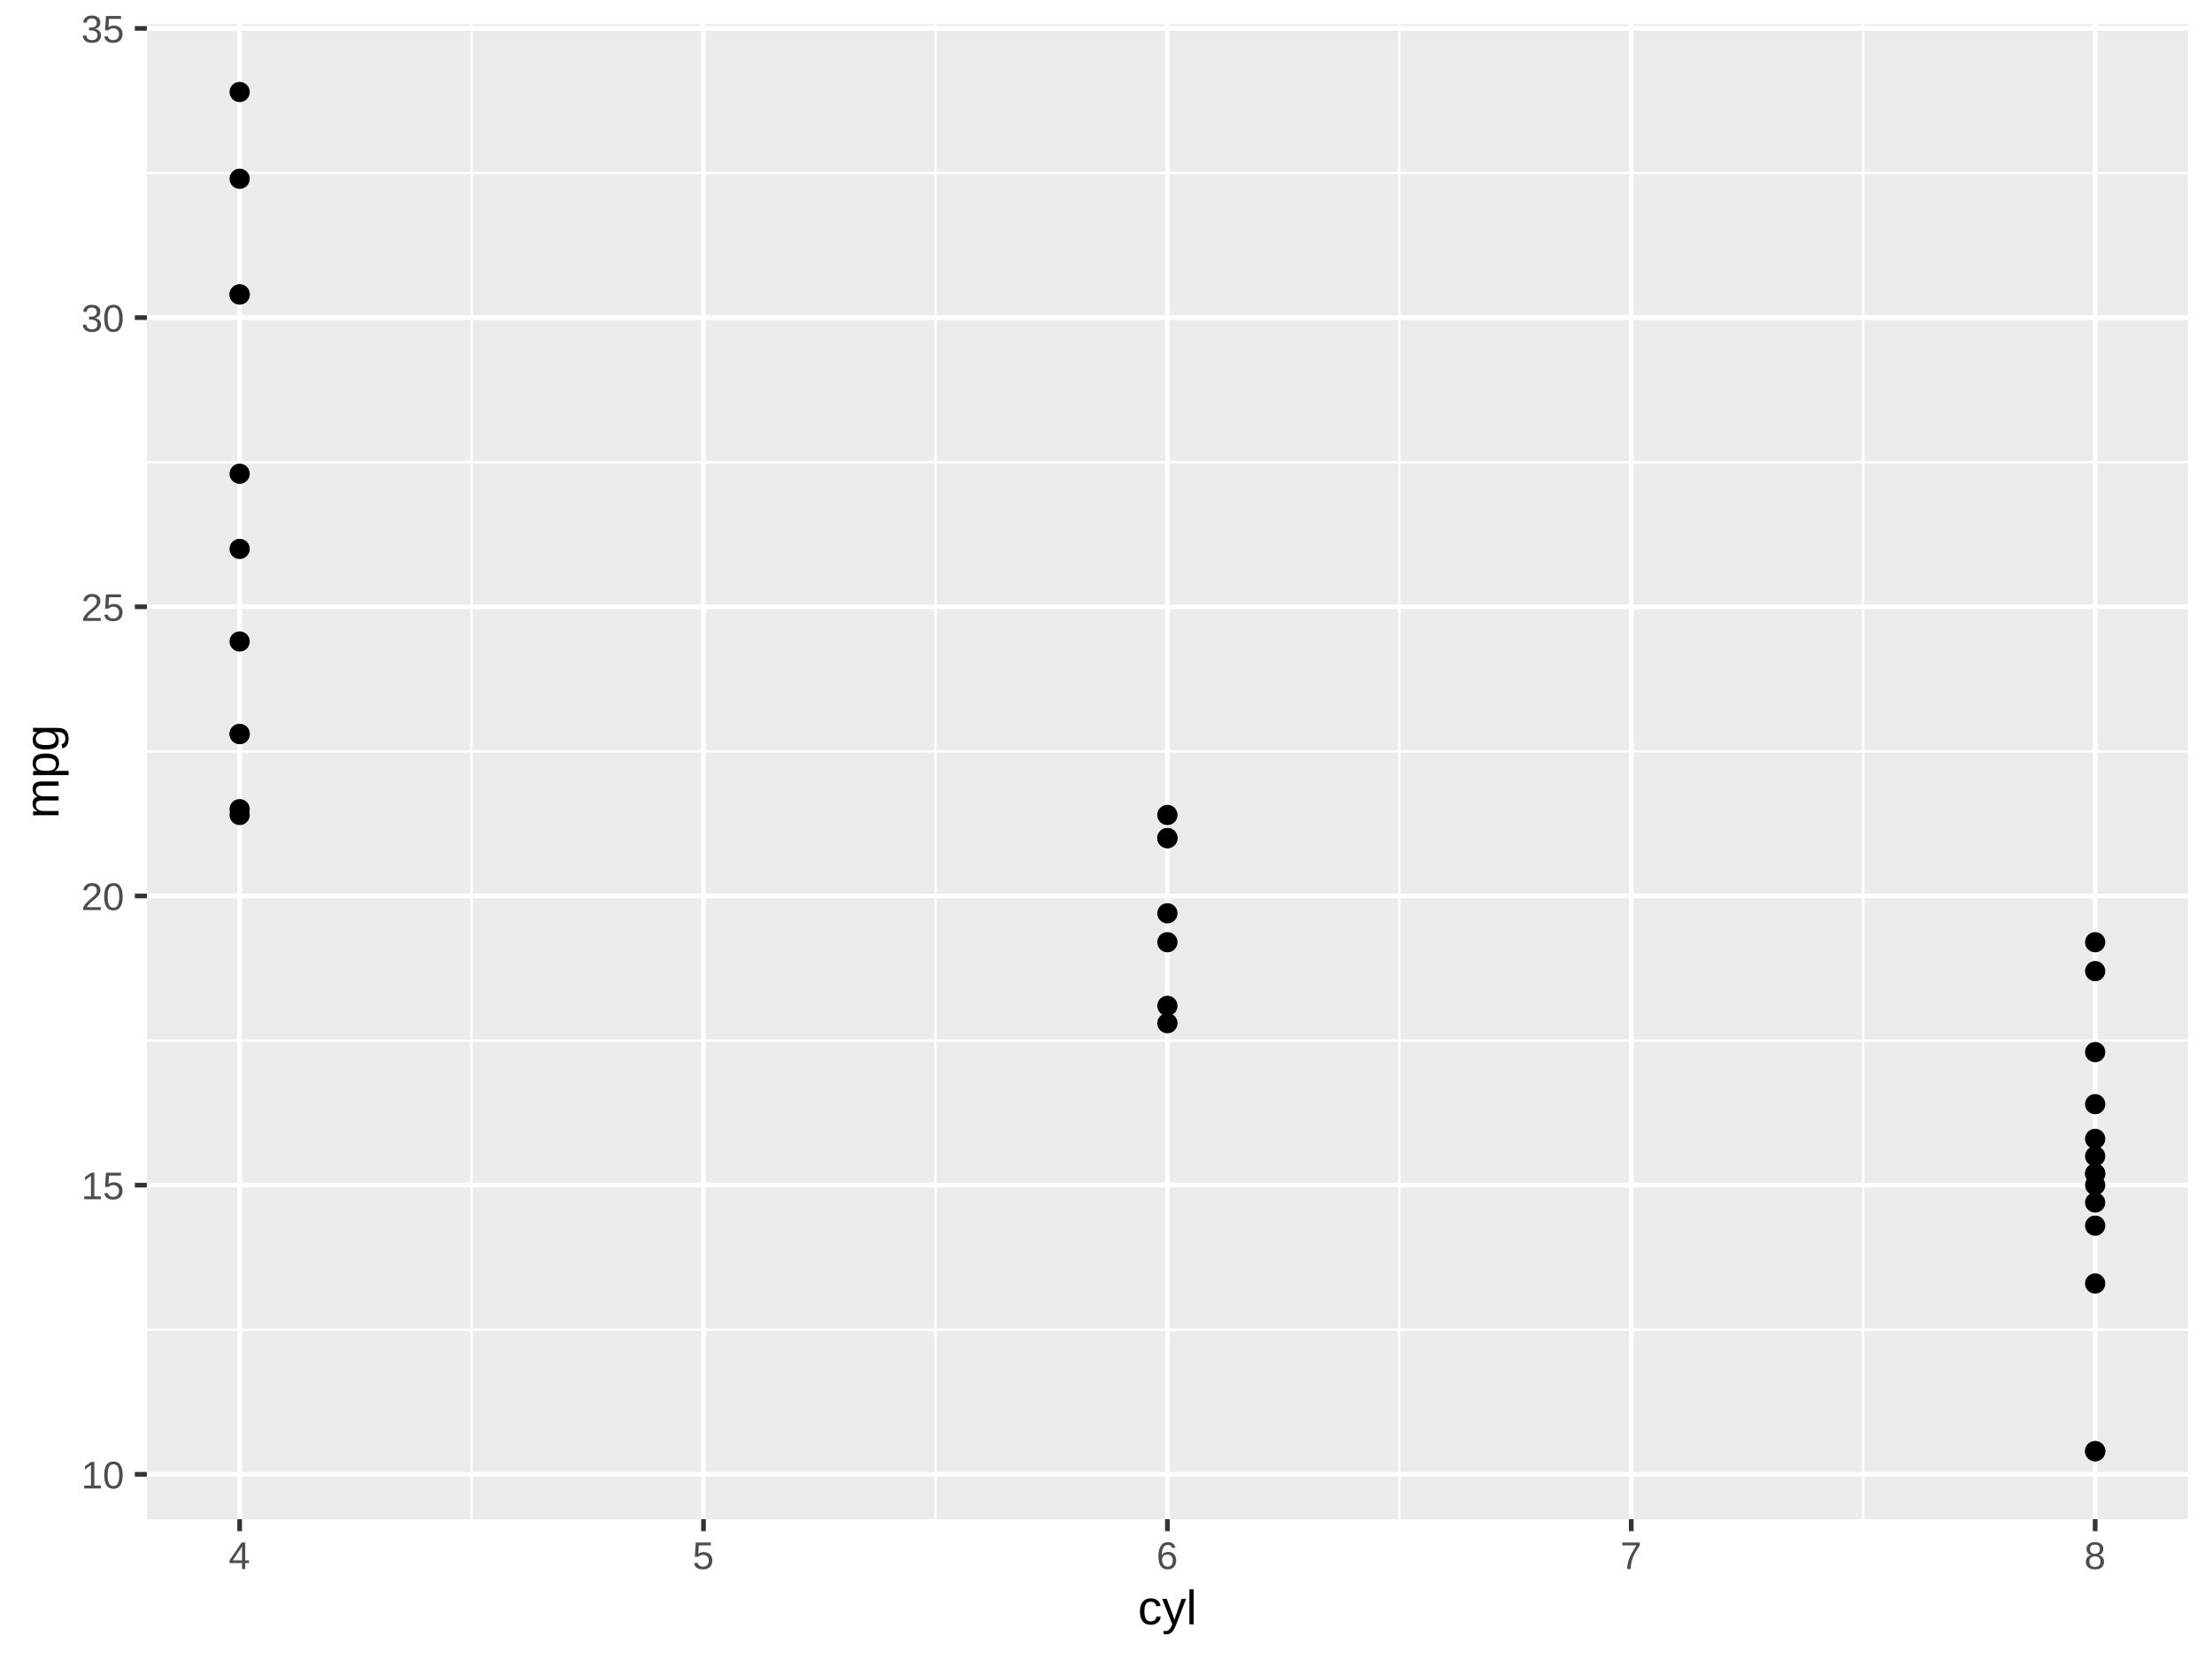
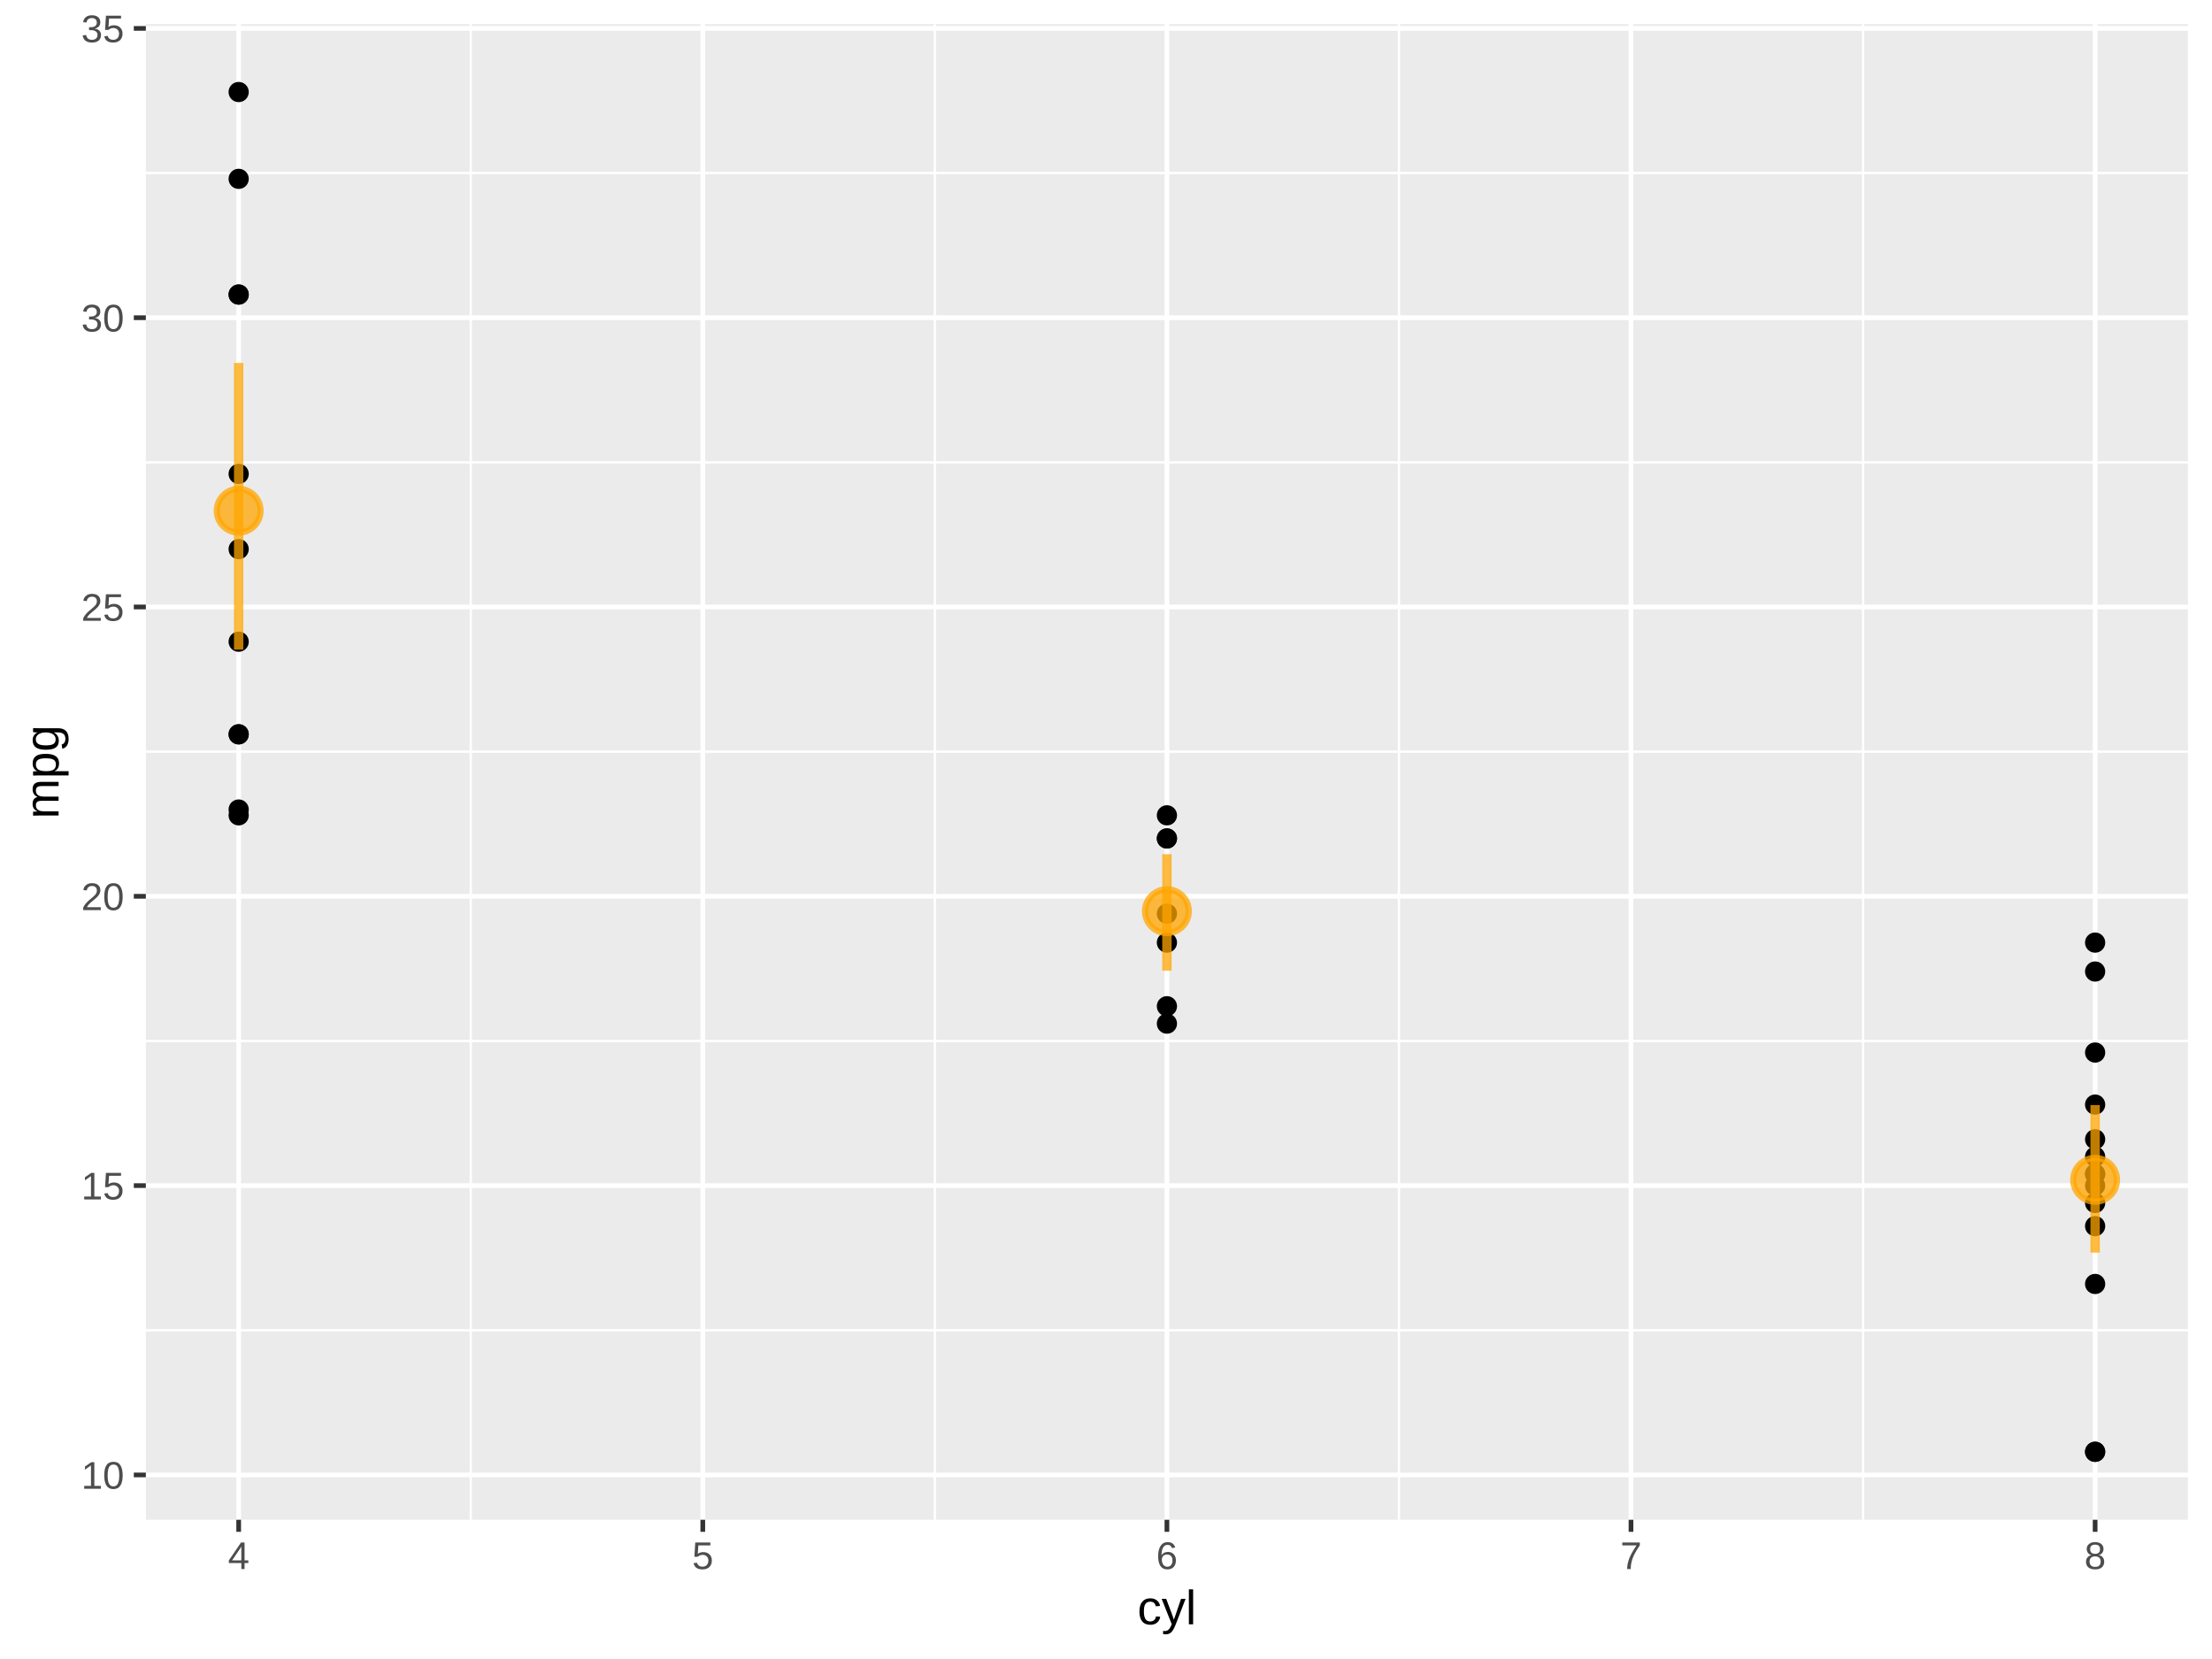
<svg xmlns="http://www.w3.org/2000/svg" viewBox="0 0 504.00 378.00">
  <defs>
    <style type="text/css">
    line, polyline, polygon, path, rect, circle {
      fill: none;
      stroke: #000000;
      stroke-linecap: round;
      stroke-linejoin: round;
      stroke-miterlimit: 10.00;
    }
  </style>
  </defs>
  <rect width="100%" height="100%" style="stroke: none; fill: none;" />
  <rect x="0" y="0.00" width="504.00" height="378.00" style="stroke-width: 1.07; stroke: #FFFFFF; fill: #FFFFFF;" />
  <defs>
-     <clipPath id="cpMzMuNDZ8NDk4LjUyfDM0Ni4xNHw1LjQ4">
-       <rect x="33.46" y="5.48" width="465.06" height="340.66" />
+     <clipPath id="cpMzMuMjN8NDk4LjUyfDM0Ni4yOHw1LjQ4">
+       <rect x="33.23" y="5.48" width="465.29" height="340.80" />
    </clipPath>
  </defs>
-   <rect x="33.46" y="5.48" width="465.06" height="340.66" style="stroke-width: 1.07; stroke: none; fill: #EBEBEB;" clip-path="url(#cpMzMuNDZ8NDk4LjUyfDM0Ni4xNHw1LjQ4)" />
-   <polyline points="33.46,302.98 498.52,302.98 " style="stroke-width: 0.53; stroke: #FFFFFF; stroke-linecap: butt;" clip-path="url(#cpMzMuNDZ8NDk4LjUyfDM0Ni4xNHw1LjQ4)" />
-   <polyline points="33.46,237.09 498.52,237.09 " style="stroke-width: 0.53; stroke: #FFFFFF; stroke-linecap: butt;" clip-path="url(#cpMzMuNDZ8NDk4LjUyfDM0Ni4xNHw1LjQ4)" />
-   <polyline points="33.46,171.20 498.52,171.20 " style="stroke-width: 0.53; stroke: #FFFFFF; stroke-linecap: butt;" clip-path="url(#cpMzMuNDZ8NDk4LjUyfDM0Ni4xNHw1LjQ4)" />
-   <polyline points="33.46,105.30 498.52,105.30 " style="stroke-width: 0.53; stroke: #FFFFFF; stroke-linecap: butt;" clip-path="url(#cpMzMuNDZ8NDk4LjUyfDM0Ni4xNHw1LjQ4)" />
-   <polyline points="33.46,39.41 498.52,39.41 " style="stroke-width: 0.53; stroke: #FFFFFF; stroke-linecap: butt;" clip-path="url(#cpMzMuNDZ8NDk4LjUyfDM0Ni4xNHw1LjQ4)" />
-   <polyline points="107.44,346.14 107.44,5.48 " style="stroke-width: 0.53; stroke: #FFFFFF; stroke-linecap: butt;" clip-path="url(#cpMzMuNDZ8NDk4LjUyfDM0Ni4xNHw1LjQ4)" />
-   <polyline points="213.14,346.14 213.14,5.48 " style="stroke-width: 0.53; stroke: #FFFFFF; stroke-linecap: butt;" clip-path="url(#cpMzMuNDZ8NDk4LjUyfDM0Ni4xNHw1LjQ4)" />
-   <polyline points="318.84,346.14 318.84,5.48 " style="stroke-width: 0.53; stroke: #FFFFFF; stroke-linecap: butt;" clip-path="url(#cpMzMuNDZ8NDk4LjUyfDM0Ni4xNHw1LjQ4)" />
-   <polyline points="424.53,346.14 424.53,5.48 " style="stroke-width: 0.53; stroke: #FFFFFF; stroke-linecap: butt;" clip-path="url(#cpMzMuNDZ8NDk4LjUyfDM0Ni4xNHw1LjQ4)" />
-   <polyline points="33.46,335.92 498.52,335.92 " style="stroke-width: 1.07; stroke: #FFFFFF; stroke-linecap: butt;" clip-path="url(#cpMzMuNDZ8NDk4LjUyfDM0Ni4xNHw1LjQ4)" />
-   <polyline points="33.46,270.03 498.52,270.03 " style="stroke-width: 1.07; stroke: #FFFFFF; stroke-linecap: butt;" clip-path="url(#cpMzMuNDZ8NDk4LjUyfDM0Ni4xNHw1LjQ4)" />
-   <polyline points="33.46,204.14 498.52,204.14 " style="stroke-width: 1.07; stroke: #FFFFFF; stroke-linecap: butt;" clip-path="url(#cpMzMuNDZ8NDk4LjUyfDM0Ni4xNHw1LjQ4)" />
-   <polyline points="33.46,138.25 498.52,138.25 " style="stroke-width: 1.07; stroke: #FFFFFF; stroke-linecap: butt;" clip-path="url(#cpMzMuNDZ8NDk4LjUyfDM0Ni4xNHw1LjQ4)" />
-   <polyline points="33.46,72.36 498.52,72.36 " style="stroke-width: 1.07; stroke: #FFFFFF; stroke-linecap: butt;" clip-path="url(#cpMzMuNDZ8NDk4LjUyfDM0Ni4xNHw1LjQ4)" />
-   <polyline points="33.46,6.47 498.52,6.47 " style="stroke-width: 1.07; stroke: #FFFFFF; stroke-linecap: butt;" clip-path="url(#cpMzMuNDZ8NDk4LjUyfDM0Ni4xNHw1LjQ4)" />
-   <polyline points="54.60,346.14 54.60,5.48 " style="stroke-width: 1.07; stroke: #FFFFFF; stroke-linecap: butt;" clip-path="url(#cpMzMuNDZ8NDk4LjUyfDM0Ni4xNHw1LjQ4)" />
-   <polyline points="160.29,346.14 160.29,5.48 " style="stroke-width: 1.07; stroke: #FFFFFF; stroke-linecap: butt;" clip-path="url(#cpMzMuNDZ8NDk4LjUyfDM0Ni4xNHw1LjQ4)" />
-   <polyline points="265.99,346.14 265.99,5.48 " style="stroke-width: 1.07; stroke: #FFFFFF; stroke-linecap: butt;" clip-path="url(#cpMzMuNDZ8NDk4LjUyfDM0Ni4xNHw1LjQ4)" />
-   <polyline points="371.68,346.14 371.68,5.48 " style="stroke-width: 1.07; stroke: #FFFFFF; stroke-linecap: butt;" clip-path="url(#cpMzMuNDZ8NDk4LjUyfDM0Ni4xNHw1LjQ4)" />
-   <polyline points="477.38,346.14 477.38,5.48 " style="stroke-width: 1.07; stroke: #FFFFFF; stroke-linecap: butt;" clip-path="url(#cpMzMuNDZ8NDk4LjUyfDM0Ni4xNHw1LjQ4)" />
-   <circle cx="265.99" cy="190.96" r="1.95" style="stroke-width: 0.71; fill: #000000;" clip-path="url(#cpMzMuNDZ8NDk4LjUyfDM0Ni4xNHw1LjQ4)" />
-   <circle cx="265.99" cy="190.96" r="1.95" style="stroke-width: 0.71; fill: #000000;" clip-path="url(#cpMzMuNDZ8NDk4LjUyfDM0Ni4xNHw1LjQ4)" />
-   <circle cx="54.60" cy="167.24" r="1.95" style="stroke-width: 0.71; fill: #000000;" clip-path="url(#cpMzMuNDZ8NDk4LjUyfDM0Ni4xNHw1LjQ4)" />
-   <circle cx="265.99" cy="185.69" r="1.95" style="stroke-width: 0.71; fill: #000000;" clip-path="url(#cpMzMuNDZ8NDk4LjUyfDM0Ni4xNHw1LjQ4)" />
-   <circle cx="477.38" cy="221.27" r="1.95" style="stroke-width: 0.71; fill: #000000;" clip-path="url(#cpMzMuNDZ8NDk4LjUyfDM0Ni4xNHw1LjQ4)" />
-   <circle cx="265.99" cy="229.18" r="1.95" style="stroke-width: 0.71; fill: #000000;" clip-path="url(#cpMzMuNDZ8NDk4LjUyfDM0Ni4xNHw1LjQ4)" />
-   <circle cx="477.38" cy="279.26" r="1.95" style="stroke-width: 0.71; fill: #000000;" clip-path="url(#cpMzMuNDZ8NDk4LjUyfDM0Ni4xNHw1LjQ4)" />
-   <circle cx="54.60" cy="146.16" r="1.95" style="stroke-width: 0.71; fill: #000000;" clip-path="url(#cpMzMuNDZ8NDk4LjUyfDM0Ni4xNHw1LjQ4)" />
-   <circle cx="54.60" cy="167.24" r="1.95" style="stroke-width: 0.71; fill: #000000;" clip-path="url(#cpMzMuNDZ8NDk4LjUyfDM0Ni4xNHw1LjQ4)" />
-   <circle cx="265.99" cy="214.68" r="1.95" style="stroke-width: 0.71; fill: #000000;" clip-path="url(#cpMzMuNDZ8NDk4LjUyfDM0Ni4xNHw1LjQ4)" />
-   <circle cx="265.99" cy="233.13" r="1.95" style="stroke-width: 0.71; fill: #000000;" clip-path="url(#cpMzMuNDZ8NDk4LjUyfDM0Ni4xNHw1LjQ4)" />
-   <circle cx="477.38" cy="251.58" r="1.95" style="stroke-width: 0.71; fill: #000000;" clip-path="url(#cpMzMuNDZ8NDk4LjUyfDM0Ni4xNHw1LjQ4)" />
-   <circle cx="477.38" cy="239.72" r="1.95" style="stroke-width: 0.71; fill: #000000;" clip-path="url(#cpMzMuNDZ8NDk4LjUyfDM0Ni4xNHw1LjQ4)" />
-   <circle cx="477.38" cy="267.40" r="1.95" style="stroke-width: 0.71; fill: #000000;" clip-path="url(#cpMzMuNDZ8NDk4LjUyfDM0Ni4xNHw1LjQ4)" />
-   <circle cx="477.38" cy="330.65" r="1.95" style="stroke-width: 0.71; fill: #000000;" clip-path="url(#cpMzMuNDZ8NDk4LjUyfDM0Ni4xNHw1LjQ4)" />
-   <circle cx="477.38" cy="330.65" r="1.95" style="stroke-width: 0.71; fill: #000000;" clip-path="url(#cpMzMuNDZ8NDk4LjUyfDM0Ni4xNHw1LjQ4)" />
-   <circle cx="477.38" cy="273.99" r="1.95" style="stroke-width: 0.71; fill: #000000;" clip-path="url(#cpMzMuNDZ8NDk4LjUyfDM0Ni4xNHw1LjQ4)" />
-   <circle cx="54.60" cy="40.73" r="1.95" style="stroke-width: 0.71; fill: #000000;" clip-path="url(#cpMzMuNDZ8NDk4LjUyfDM0Ni4xNHw1LjQ4)" />
-   <circle cx="54.60" cy="67.09" r="1.95" style="stroke-width: 0.71; fill: #000000;" clip-path="url(#cpMzMuNDZ8NDk4LjUyfDM0Ni4xNHw1LjQ4)" />
-   <circle cx="54.60" cy="20.96" r="1.95" style="stroke-width: 0.71; fill: #000000;" clip-path="url(#cpMzMuNDZ8NDk4LjUyfDM0Ni4xNHw1LjQ4)" />
-   <circle cx="54.60" cy="184.37" r="1.95" style="stroke-width: 0.71; fill: #000000;" clip-path="url(#cpMzMuNDZ8NDk4LjUyfDM0Ni4xNHw1LjQ4)" />
-   <circle cx="477.38" cy="263.44" r="1.95" style="stroke-width: 0.71; fill: #000000;" clip-path="url(#cpMzMuNDZ8NDk4LjUyfDM0Ni4xNHw1LjQ4)" />
-   <circle cx="477.38" cy="267.40" r="1.95" style="stroke-width: 0.71; fill: #000000;" clip-path="url(#cpMzMuNDZ8NDk4LjUyfDM0Ni4xNHw1LjQ4)" />
-   <circle cx="477.38" cy="292.44" r="1.95" style="stroke-width: 0.71; fill: #000000;" clip-path="url(#cpMzMuNDZ8NDk4LjUyfDM0Ni4xNHw1LjQ4)" />
-   <circle cx="477.38" cy="214.68" r="1.95" style="stroke-width: 0.71; fill: #000000;" clip-path="url(#cpMzMuNDZ8NDk4LjUyfDM0Ni4xNHw1LjQ4)" />
-   <circle cx="54.60" cy="107.94" r="1.95" style="stroke-width: 0.71; fill: #000000;" clip-path="url(#cpMzMuNDZ8NDk4LjUyfDM0Ni4xNHw1LjQ4)" />
-   <circle cx="54.60" cy="125.07" r="1.95" style="stroke-width: 0.71; fill: #000000;" clip-path="url(#cpMzMuNDZ8NDk4LjUyfDM0Ni4xNHw1LjQ4)" />
-   <circle cx="54.60" cy="67.09" r="1.95" style="stroke-width: 0.71; fill: #000000;" clip-path="url(#cpMzMuNDZ8NDk4LjUyfDM0Ni4xNHw1LjQ4)" />
-   <circle cx="477.38" cy="259.49" r="1.95" style="stroke-width: 0.71; fill: #000000;" clip-path="url(#cpMzMuNDZ8NDk4LjUyfDM0Ni4xNHw1LjQ4)" />
-   <circle cx="265.99" cy="208.09" r="1.95" style="stroke-width: 0.71; fill: #000000;" clip-path="url(#cpMzMuNDZ8NDk4LjUyfDM0Ni4xNHw1LjQ4)" />
-   <circle cx="477.38" cy="270.03" r="1.95" style="stroke-width: 0.71; fill: #000000;" clip-path="url(#cpMzMuNDZ8NDk4LjUyfDM0Ni4xNHw1LjQ4)" />
-   <circle cx="54.60" cy="185.69" r="1.95" style="stroke-width: 0.71; fill: #000000;" clip-path="url(#cpMzMuNDZ8NDk4LjUyfDM0Ni4xNHw1LjQ4)" />
+   <rect x="33.23" y="5.48" width="465.29" height="340.80" style="stroke-width: 1.07; stroke: none; fill: #EBEBEB;" clip-path="url(#cpMzMuMjN8NDk4LjUyfDM0Ni4yOHw1LjQ4)" />
+   <polyline points="33.23,303.10 498.52,303.10 " style="stroke-width: 0.53; stroke: #FFFFFF; stroke-linecap: butt;" clip-path="url(#cpMzMuMjN8NDk4LjUyfDM0Ni4yOHw1LjQ4)" />
+   <polyline points="33.23,237.18 498.52,237.18 " style="stroke-width: 0.53; stroke: #FFFFFF; stroke-linecap: butt;" clip-path="url(#cpMzMuMjN8NDk4LjUyfDM0Ni4yOHw1LjQ4)" />
+   <polyline points="33.23,171.26 498.52,171.26 " style="stroke-width: 0.53; stroke: #FFFFFF; stroke-linecap: butt;" clip-path="url(#cpMzMuMjN8NDk4LjUyfDM0Ni4yOHw1LjQ4)" />
+   <polyline points="33.23,105.35 498.52,105.35 " style="stroke-width: 0.53; stroke: #FFFFFF; stroke-linecap: butt;" clip-path="url(#cpMzMuMjN8NDk4LjUyfDM0Ni4yOHw1LjQ4)" />
+   <polyline points="33.23,39.43 498.52,39.43 " style="stroke-width: 0.53; stroke: #FFFFFF; stroke-linecap: butt;" clip-path="url(#cpMzMuMjN8NDk4LjUyfDM0Ni4yOHw1LjQ4)" />
+   <polyline points="107.26,346.28 107.26,5.48 " style="stroke-width: 0.53; stroke: #FFFFFF; stroke-linecap: butt;" clip-path="url(#cpMzMuMjN8NDk4LjUyfDM0Ni4yOHw1LjQ4)" />
+   <polyline points="213.00,346.28 213.00,5.48 " style="stroke-width: 0.53; stroke: #FFFFFF; stroke-linecap: butt;" clip-path="url(#cpMzMuMjN8NDk4LjUyfDM0Ni4yOHw1LjQ4)" />
+   <polyline points="318.75,346.28 318.75,5.48 " style="stroke-width: 0.53; stroke: #FFFFFF; stroke-linecap: butt;" clip-path="url(#cpMzMuMjN8NDk4LjUyfDM0Ni4yOHw1LjQ4)" />
+   <polyline points="424.50,346.28 424.50,5.48 " style="stroke-width: 0.53; stroke: #FFFFFF; stroke-linecap: butt;" clip-path="url(#cpMzMuMjN8NDk4LjUyfDM0Ni4yOHw1LjQ4)" />
+   <polyline points="33.23,336.06 498.52,336.06 " style="stroke-width: 1.07; stroke: #FFFFFF; stroke-linecap: butt;" clip-path="url(#cpMzMuMjN8NDk4LjUyfDM0Ni4yOHw1LjQ4)" />
+   <polyline points="33.23,270.14 498.52,270.14 " style="stroke-width: 1.07; stroke: #FFFFFF; stroke-linecap: butt;" clip-path="url(#cpMzMuMjN8NDk4LjUyfDM0Ni4yOHw1LjQ4)" />
+   <polyline points="33.23,204.22 498.52,204.22 " style="stroke-width: 1.07; stroke: #FFFFFF; stroke-linecap: butt;" clip-path="url(#cpMzMuMjN8NDk4LjUyfDM0Ni4yOHw1LjQ4)" />
+   <polyline points="33.23,138.30 498.52,138.30 " style="stroke-width: 1.07; stroke: #FFFFFF; stroke-linecap: butt;" clip-path="url(#cpMzMuMjN8NDk4LjUyfDM0Ni4yOHw1LjQ4)" />
+   <polyline points="33.23,72.39 498.52,72.39 " style="stroke-width: 1.07; stroke: #FFFFFF; stroke-linecap: butt;" clip-path="url(#cpMzMuMjN8NDk4LjUyfDM0Ni4yOHw1LjQ4)" />
+   <polyline points="33.23,6.47 498.52,6.47 " style="stroke-width: 1.07; stroke: #FFFFFF; stroke-linecap: butt;" clip-path="url(#cpMzMuMjN8NDk4LjUyfDM0Ni4yOHw1LjQ4)" />
+   <polyline points="54.38,346.28 54.38,5.48 " style="stroke-width: 1.07; stroke: #FFFFFF; stroke-linecap: butt;" clip-path="url(#cpMzMuMjN8NDk4LjUyfDM0Ni4yOHw1LjQ4)" />
+   <polyline points="160.13,346.28 160.13,5.48 " style="stroke-width: 1.07; stroke: #FFFFFF; stroke-linecap: butt;" clip-path="url(#cpMzMuMjN8NDk4LjUyfDM0Ni4yOHw1LjQ4)" />
+   <polyline points="265.88,346.28 265.88,5.48 " style="stroke-width: 1.07; stroke: #FFFFFF; stroke-linecap: butt;" clip-path="url(#cpMzMuMjN8NDk4LjUyfDM0Ni4yOHw1LjQ4)" />
+   <polyline points="371.62,346.28 371.62,5.48 " style="stroke-width: 1.07; stroke: #FFFFFF; stroke-linecap: butt;" clip-path="url(#cpMzMuMjN8NDk4LjUyfDM0Ni4yOHw1LjQ4)" />
+   <polyline points="477.37,346.28 477.37,5.48 " style="stroke-width: 1.07; stroke: #FFFFFF; stroke-linecap: butt;" clip-path="url(#cpMzMuMjN8NDk4LjUyfDM0Ni4yOHw1LjQ4)" />
+   <circle cx="265.88" cy="191.04" r="1.95" style="stroke-width: 0.71; fill: #000000;" clip-path="url(#cpMzMuMjN8NDk4LjUyfDM0Ni4yOHw1LjQ4)" />
+   <circle cx="265.88" cy="191.04" r="1.95" style="stroke-width: 0.71; fill: #000000;" clip-path="url(#cpMzMuMjN8NDk4LjUyfDM0Ni4yOHw1LjQ4)" />
+   <circle cx="54.38" cy="167.31" r="1.95" style="stroke-width: 0.71; fill: #000000;" clip-path="url(#cpMzMuMjN8NDk4LjUyfDM0Ni4yOHw1LjQ4)" />
+   <circle cx="265.88" cy="185.77" r="1.95" style="stroke-width: 0.71; fill: #000000;" clip-path="url(#cpMzMuMjN8NDk4LjUyfDM0Ni4yOHw1LjQ4)" />
+   <circle cx="477.37" cy="221.36" r="1.95" style="stroke-width: 0.71; fill: #000000;" clip-path="url(#cpMzMuMjN8NDk4LjUyfDM0Ni4yOHw1LjQ4)" />
+   <circle cx="265.88" cy="229.27" r="1.95" style="stroke-width: 0.71; fill: #000000;" clip-path="url(#cpMzMuMjN8NDk4LjUyfDM0Ni4yOHw1LjQ4)" />
+   <circle cx="477.37" cy="279.37" r="1.95" style="stroke-width: 0.71; fill: #000000;" clip-path="url(#cpMzMuMjN8NDk4LjUyfDM0Ni4yOHw1LjQ4)" />
+   <circle cx="54.38" cy="146.21" r="1.95" style="stroke-width: 0.71; fill: #000000;" clip-path="url(#cpMzMuMjN8NDk4LjUyfDM0Ni4yOHw1LjQ4)" />
+   <circle cx="54.38" cy="167.31" r="1.95" style="stroke-width: 0.71; fill: #000000;" clip-path="url(#cpMzMuMjN8NDk4LjUyfDM0Ni4yOHw1LjQ4)" />
+   <circle cx="265.88" cy="214.77" r="1.95" style="stroke-width: 0.71; fill: #000000;" clip-path="url(#cpMzMuMjN8NDk4LjUyfDM0Ni4yOHw1LjQ4)" />
+   <circle cx="265.88" cy="233.23" r="1.95" style="stroke-width: 0.71; fill: #000000;" clip-path="url(#cpMzMuMjN8NDk4LjUyfDM0Ni4yOHw1LjQ4)" />
+   <circle cx="477.37" cy="251.68" r="1.95" style="stroke-width: 0.71; fill: #000000;" clip-path="url(#cpMzMuMjN8NDk4LjUyfDM0Ni4yOHw1LjQ4)" />
+   <circle cx="477.37" cy="239.82" r="1.95" style="stroke-width: 0.71; fill: #000000;" clip-path="url(#cpMzMuMjN8NDk4LjUyfDM0Ni4yOHw1LjQ4)" />
+   <circle cx="477.37" cy="267.50" r="1.95" style="stroke-width: 0.71; fill: #000000;" clip-path="url(#cpMzMuMjN8NDk4LjUyfDM0Ni4yOHw1LjQ4)" />
+   <circle cx="477.37" cy="330.79" r="1.95" style="stroke-width: 0.71; fill: #000000;" clip-path="url(#cpMzMuMjN8NDk4LjUyfDM0Ni4yOHw1LjQ4)" />
+   <circle cx="477.37" cy="330.79" r="1.95" style="stroke-width: 0.71; fill: #000000;" clip-path="url(#cpMzMuMjN8NDk4LjUyfDM0Ni4yOHw1LjQ4)" />
+   <circle cx="477.37" cy="274.10" r="1.95" style="stroke-width: 0.71; fill: #000000;" clip-path="url(#cpMzMuMjN8NDk4LjUyfDM0Ni4yOHw1LjQ4)" />
+   <circle cx="54.38" cy="40.75" r="1.95" style="stroke-width: 0.71; fill: #000000;" clip-path="url(#cpMzMuMjN8NDk4LjUyfDM0Ni4yOHw1LjQ4)" />
+   <circle cx="54.38" cy="67.11" r="1.95" style="stroke-width: 0.71; fill: #000000;" clip-path="url(#cpMzMuMjN8NDk4LjUyfDM0Ni4yOHw1LjQ4)" />
+   <circle cx="54.38" cy="20.97" r="1.95" style="stroke-width: 0.71; fill: #000000;" clip-path="url(#cpMzMuMjN8NDk4LjUyfDM0Ni4yOHw1LjQ4)" />
+   <circle cx="54.38" cy="184.45" r="1.95" style="stroke-width: 0.71; fill: #000000;" clip-path="url(#cpMzMuMjN8NDk4LjUyfDM0Ni4yOHw1LjQ4)" />
+   <circle cx="477.37" cy="263.55" r="1.95" style="stroke-width: 0.71; fill: #000000;" clip-path="url(#cpMzMuMjN8NDk4LjUyfDM0Ni4yOHw1LjQ4)" />
+   <circle cx="477.37" cy="267.50" r="1.95" style="stroke-width: 0.71; fill: #000000;" clip-path="url(#cpMzMuMjN8NDk4LjUyfDM0Ni4yOHw1LjQ4)" />
+   <circle cx="477.37" cy="292.55" r="1.95" style="stroke-width: 0.71; fill: #000000;" clip-path="url(#cpMzMuMjN8NDk4LjUyfDM0Ni4yOHw1LjQ4)" />
+   <circle cx="477.37" cy="214.77" r="1.95" style="stroke-width: 0.71; fill: #000000;" clip-path="url(#cpMzMuMjN8NDk4LjUyfDM0Ni4yOHw1LjQ4)" />
+   <circle cx="54.38" cy="107.98" r="1.95" style="stroke-width: 0.71; fill: #000000;" clip-path="url(#cpMzMuMjN8NDk4LjUyfDM0Ni4yOHw1LjQ4)" />
+   <circle cx="54.38" cy="125.12" r="1.95" style="stroke-width: 0.71; fill: #000000;" clip-path="url(#cpMzMuMjN8NDk4LjUyfDM0Ni4yOHw1LjQ4)" />
+   <circle cx="54.38" cy="67.11" r="1.95" style="stroke-width: 0.71; fill: #000000;" clip-path="url(#cpMzMuMjN8NDk4LjUyfDM0Ni4yOHw1LjQ4)" />
+   <circle cx="477.37" cy="259.59" r="1.95" style="stroke-width: 0.71; fill: #000000;" clip-path="url(#cpMzMuMjN8NDk4LjUyfDM0Ni4yOHw1LjQ4)" />
+   <circle cx="265.88" cy="208.18" r="1.95" style="stroke-width: 0.71; fill: #000000;" clip-path="url(#cpMzMuMjN8NDk4LjUyfDM0Ni4yOHw1LjQ4)" />
+   <circle cx="477.37" cy="270.14" r="1.95" style="stroke-width: 0.71; fill: #000000;" clip-path="url(#cpMzMuMjN8NDk4LjUyfDM0Ni4yOHw1LjQ4)" />
+   <circle cx="54.38" cy="185.77" r="1.95" style="stroke-width: 0.71; fill: #000000;" clip-path="url(#cpMzMuMjN8NDk4LjUyfDM0Ni4yOHw1LjQ4)" />
+   <line x1="54.38" y1="148.02" x2="54.38" y2="82.69" style="stroke-width: 2.13; stroke: #FFA500; stroke-opacity: 0.75; stroke-linecap: butt;" clip-path="url(#cpMzMuMjN8NDk4LjUyfDM0Ni4yOHw1LjQ4)" />
+   <line x1="265.88" y1="221.17" x2="265.88" y2="194.62" style="stroke-width: 2.13; stroke: #FFA500; stroke-opacity: 0.75; stroke-linecap: butt;" clip-path="url(#cpMzMuMjN8NDk4LjUyfDM0Ni4yOHw1LjQ4)" />
+   <line x1="477.37" y1="285.40" x2="477.37" y2="251.78" style="stroke-width: 2.13; stroke: #FFA500; stroke-opacity: 0.75; stroke-linecap: butt;" clip-path="url(#cpMzMuMjN8NDk4LjUyfDM0Ni4yOHw1LjQ4)" />
+   <circle cx="54.38" cy="116.37" r="4.98" style="stroke-width: 1.42; stroke: #FFA500; stroke-opacity: 0.75; fill: #FFA500; fill-opacity: 0.75;" clip-path="url(#cpMzMuMjN8NDk4LjUyfDM0Ni4yOHw1LjQ4)" />
+   <circle cx="265.88" cy="207.61" r="4.98" style="stroke-width: 1.42; stroke: #FFA500; stroke-opacity: 0.75; fill: #FFA500; fill-opacity: 0.75;" clip-path="url(#cpMzMuMjN8NDk4LjUyfDM0Ni4yOHw1LjQ4)" />
+   <circle cx="477.37" cy="268.82" r="4.98" style="stroke-width: 1.42; stroke: #FFA500; stroke-opacity: 0.75; fill: #FFA500; fill-opacity: 0.75;" clip-path="url(#cpMzMuMjN8NDk4LjUyfDM0Ni4yOHw1LjQ4)" />
  <defs>
    <clipPath id="cpMC4wMHw1MDQuMDB8Mzc4LjAwfDAuMDA=">
      <rect x="0.00" y="0.00" width="504.00" height="378.00" />
    </clipPath>
  </defs>
  <g clip-path="url(#cpMC4wMHw1MDQuMDB8Mzc4LjAwfDAuMDA=)">
-     <text x="18.51" y="339.14" style="font-size: 8.80px; fill: #4D4D4D; font-family: Arial;" textLength="10.01px" lengthAdjust="spacingAndGlyphs">10</text>
+     <text x="18.51" y="339.21" style="font-size: 8.80px; fill: #4D4D4D; font-family: Arial;" textLength="9.79px" lengthAdjust="spacingAndGlyphs">10</text>
  </g>
  <g clip-path="url(#cpMC4wMHw1MDQuMDB8Mzc4LjAwfDAuMDA=)">
-     <text x="18.51" y="273.25" style="font-size: 8.80px; fill: #4D4D4D; font-family: Arial;" textLength="10.01px" lengthAdjust="spacingAndGlyphs">15</text>
+     <text x="18.51" y="273.29" style="font-size: 8.80px; fill: #4D4D4D; font-family: Arial;" textLength="9.79px" lengthAdjust="spacingAndGlyphs">15</text>
  </g>
  <g clip-path="url(#cpMC4wMHw1MDQuMDB8Mzc4LjAwfDAuMDA=)">
-     <text x="18.51" y="207.36" style="font-size: 8.80px; fill: #4D4D4D; font-family: Arial;" textLength="10.01px" lengthAdjust="spacingAndGlyphs">20</text>
+     <text x="18.51" y="207.37" style="font-size: 8.80px; fill: #4D4D4D; font-family: Arial;" textLength="9.79px" lengthAdjust="spacingAndGlyphs">20</text>
  </g>
  <g clip-path="url(#cpMC4wMHw1MDQuMDB8Mzc4LjAwfDAuMDA=)">
-     <text x="18.51" y="141.47" style="font-size: 8.80px; fill: #4D4D4D; font-family: Arial;" textLength="10.01px" lengthAdjust="spacingAndGlyphs">25</text>
+     <text x="18.51" y="141.45" style="font-size: 8.80px; fill: #4D4D4D; font-family: Arial;" textLength="9.79px" lengthAdjust="spacingAndGlyphs">25</text>
  </g>
  <g clip-path="url(#cpMC4wMHw1MDQuMDB8Mzc4LjAwfDAuMDA=)">
-     <text x="18.51" y="75.58" style="font-size: 8.80px; fill: #4D4D4D; font-family: Arial;" textLength="10.01px" lengthAdjust="spacingAndGlyphs">30</text>
+     <text x="18.51" y="75.54" style="font-size: 8.80px; fill: #4D4D4D; font-family: Arial;" textLength="9.79px" lengthAdjust="spacingAndGlyphs">30</text>
  </g>
  <g clip-path="url(#cpMC4wMHw1MDQuMDB8Mzc4LjAwfDAuMDA=)">
-     <text x="18.51" y="9.69" style="font-size: 8.80px; fill: #4D4D4D; font-family: Arial;" textLength="10.01px" lengthAdjust="spacingAndGlyphs">35</text>
+     <text x="18.51" y="9.62" style="font-size: 8.80px; fill: #4D4D4D; font-family: Arial;" textLength="9.79px" lengthAdjust="spacingAndGlyphs">35</text>
  </g>
-   <polyline points="30.72,335.92 33.46,335.92 " style="stroke-width: 1.07; stroke: #333333; stroke-linecap: butt;" clip-path="url(#cpMC4wMHw1MDQuMDB8Mzc4LjAwfDAuMDA=)" />
-   <polyline points="30.72,270.03 33.46,270.03 " style="stroke-width: 1.07; stroke: #333333; stroke-linecap: butt;" clip-path="url(#cpMC4wMHw1MDQuMDB8Mzc4LjAwfDAuMDA=)" />
-   <polyline points="30.72,204.14 33.46,204.14 " style="stroke-width: 1.07; stroke: #333333; stroke-linecap: butt;" clip-path="url(#cpMC4wMHw1MDQuMDB8Mzc4LjAwfDAuMDA=)" />
-   <polyline points="30.72,138.25 33.46,138.25 " style="stroke-width: 1.07; stroke: #333333; stroke-linecap: butt;" clip-path="url(#cpMC4wMHw1MDQuMDB8Mzc4LjAwfDAuMDA=)" />
-   <polyline points="30.72,72.36 33.46,72.36 " style="stroke-width: 1.07; stroke: #333333; stroke-linecap: butt;" clip-path="url(#cpMC4wMHw1MDQuMDB8Mzc4LjAwfDAuMDA=)" />
-   <polyline points="30.72,6.47 33.46,6.47 " style="stroke-width: 1.07; stroke: #333333; stroke-linecap: butt;" clip-path="url(#cpMC4wMHw1MDQuMDB8Mzc4LjAwfDAuMDA=)" />
-   <polyline points="54.60,348.88 54.60,346.14 " style="stroke-width: 1.07; stroke: #333333; stroke-linecap: butt;" clip-path="url(#cpMC4wMHw1MDQuMDB8Mzc4LjAwfDAuMDA=)" />
-   <polyline points="160.29,348.88 160.29,346.14 " style="stroke-width: 1.07; stroke: #333333; stroke-linecap: butt;" clip-path="url(#cpMC4wMHw1MDQuMDB8Mzc4LjAwfDAuMDA=)" />
-   <polyline points="265.99,348.88 265.99,346.14 " style="stroke-width: 1.07; stroke: #333333; stroke-linecap: butt;" clip-path="url(#cpMC4wMHw1MDQuMDB8Mzc4LjAwfDAuMDA=)" />
-   <polyline points="371.68,348.88 371.68,346.14 " style="stroke-width: 1.07; stroke: #333333; stroke-linecap: butt;" clip-path="url(#cpMC4wMHw1MDQuMDB8Mzc4LjAwfDAuMDA=)" />
-   <polyline points="477.38,348.88 477.38,346.14 " style="stroke-width: 1.07; stroke: #333333; stroke-linecap: butt;" clip-path="url(#cpMC4wMHw1MDQuMDB8Mzc4LjAwfDAuMDA=)" />
+   <polyline points="30.49,336.06 33.23,336.06 " style="stroke-width: 1.07; stroke: #333333; stroke-linecap: butt;" clip-path="url(#cpMC4wMHw1MDQuMDB8Mzc4LjAwfDAuMDA=)" />
+   <polyline points="30.49,270.14 33.23,270.14 " style="stroke-width: 1.07; stroke: #333333; stroke-linecap: butt;" clip-path="url(#cpMC4wMHw1MDQuMDB8Mzc4LjAwfDAuMDA=)" />
+   <polyline points="30.49,204.22 33.23,204.22 " style="stroke-width: 1.07; stroke: #333333; stroke-linecap: butt;" clip-path="url(#cpMC4wMHw1MDQuMDB8Mzc4LjAwfDAuMDA=)" />
+   <polyline points="30.49,138.30 33.23,138.30 " style="stroke-width: 1.07; stroke: #333333; stroke-linecap: butt;" clip-path="url(#cpMC4wMHw1MDQuMDB8Mzc4LjAwfDAuMDA=)" />
+   <polyline points="30.49,72.39 33.23,72.39 " style="stroke-width: 1.07; stroke: #333333; stroke-linecap: butt;" clip-path="url(#cpMC4wMHw1MDQuMDB8Mzc4LjAwfDAuMDA=)" />
+   <polyline points="30.49,6.47 33.23,6.47 " style="stroke-width: 1.07; stroke: #333333; stroke-linecap: butt;" clip-path="url(#cpMC4wMHw1MDQuMDB8Mzc4LjAwfDAuMDA=)" />
+   <polyline points="54.38,349.02 54.38,346.28 " style="stroke-width: 1.07; stroke: #333333; stroke-linecap: butt;" clip-path="url(#cpMC4wMHw1MDQuMDB8Mzc4LjAwfDAuMDA=)" />
+   <polyline points="160.13,349.02 160.13,346.28 " style="stroke-width: 1.07; stroke: #333333; stroke-linecap: butt;" clip-path="url(#cpMC4wMHw1MDQuMDB8Mzc4LjAwfDAuMDA=)" />
+   <polyline points="265.88,349.02 265.88,346.28 " style="stroke-width: 1.07; stroke: #333333; stroke-linecap: butt;" clip-path="url(#cpMC4wMHw1MDQuMDB8Mzc4LjAwfDAuMDA=)" />
+   <polyline points="371.62,349.02 371.62,346.28 " style="stroke-width: 1.07; stroke: #333333; stroke-linecap: butt;" clip-path="url(#cpMC4wMHw1MDQuMDB8Mzc4LjAwfDAuMDA=)" />
+   <polyline points="477.37,349.02 477.37,346.28 " style="stroke-width: 1.07; stroke: #333333; stroke-linecap: butt;" clip-path="url(#cpMC4wMHw1MDQuMDB8Mzc4LjAwfDAuMDA=)" />
  <g clip-path="url(#cpMC4wMHw1MDQuMDB8Mzc4LjAwfDAuMDA=)">
-     <text x="52.09" y="357.51" style="font-size: 8.80px; fill: #4D4D4D; font-family: Arial;" textLength="5.01px" lengthAdjust="spacingAndGlyphs">4</text>
+     <text x="51.94" y="357.51" style="font-size: 8.80px; fill: #4D4D4D; font-family: Arial;" textLength="4.89px" lengthAdjust="spacingAndGlyphs">4</text>
  </g>
  <g clip-path="url(#cpMC4wMHw1MDQuMDB8Mzc4LjAwfDAuMDA=)">
-     <text x="157.79" y="357.51" style="font-size: 8.80px; fill: #4D4D4D; font-family: Arial;" textLength="5.01px" lengthAdjust="spacingAndGlyphs">5</text>
+     <text x="157.68" y="357.51" style="font-size: 8.80px; fill: #4D4D4D; font-family: Arial;" textLength="4.89px" lengthAdjust="spacingAndGlyphs">5</text>
  </g>
  <g clip-path="url(#cpMC4wMHw1MDQuMDB8Mzc4LjAwfDAuMDA=)">
-     <text x="263.49" y="357.51" style="font-size: 8.80px; fill: #4D4D4D; font-family: Arial;" textLength="5.01px" lengthAdjust="spacingAndGlyphs">6</text>
+     <text x="263.43" y="357.51" style="font-size: 8.80px; fill: #4D4D4D; font-family: Arial;" textLength="4.89px" lengthAdjust="spacingAndGlyphs">6</text>
  </g>
  <g clip-path="url(#cpMC4wMHw1MDQuMDB8Mzc4LjAwfDAuMDA=)">
-     <text x="369.18" y="357.51" style="font-size: 8.80px; fill: #4D4D4D; font-family: Arial;" textLength="5.01px" lengthAdjust="spacingAndGlyphs">7</text>
+     <text x="369.18" y="357.51" style="font-size: 8.80px; fill: #4D4D4D; font-family: Arial;" textLength="4.89px" lengthAdjust="spacingAndGlyphs">7</text>
  </g>
  <g clip-path="url(#cpMC4wMHw1MDQuMDB8Mzc4LjAwfDAuMDA=)">
-     <text x="474.88" y="357.51" style="font-size: 8.80px; fill: #4D4D4D; font-family: Arial;" textLength="5.01px" lengthAdjust="spacingAndGlyphs">8</text>
+     <text x="474.92" y="357.51" style="font-size: 8.80px; fill: #4D4D4D; font-family: Arial;" textLength="4.89px" lengthAdjust="spacingAndGlyphs">8</text>
  </g>
  <g clip-path="url(#cpMC4wMHw1MDQuMDB8Mzc4LjAwfDAuMDA=)">
-     <text x="259.27" y="370.10" style="font-size: 11.00px; font-family: Arial;" textLength="13.44px" lengthAdjust="spacingAndGlyphs">cyl</text>
+     <text x="259.15" y="370.10" style="font-size: 11.00px; font-family: Arial;" textLength="13.44px" lengthAdjust="spacingAndGlyphs">cyl</text>
  </g>
  <g clip-path="url(#cpMC4wMHw1MDQuMDB8Mzc4LjAwfDAuMDA=)">
-     <text transform="translate(13.35,186.51) rotate(-90)" style="font-size: 11.00px; font-family: Arial;" textLength="21.40px" lengthAdjust="spacingAndGlyphs">mpg</text>
+     <text transform="translate(13.35,186.58) rotate(-90)" style="font-size: 11.00px; font-family: Arial;" textLength="21.40px" lengthAdjust="spacingAndGlyphs">mpg</text>
  </g>
</svg>
